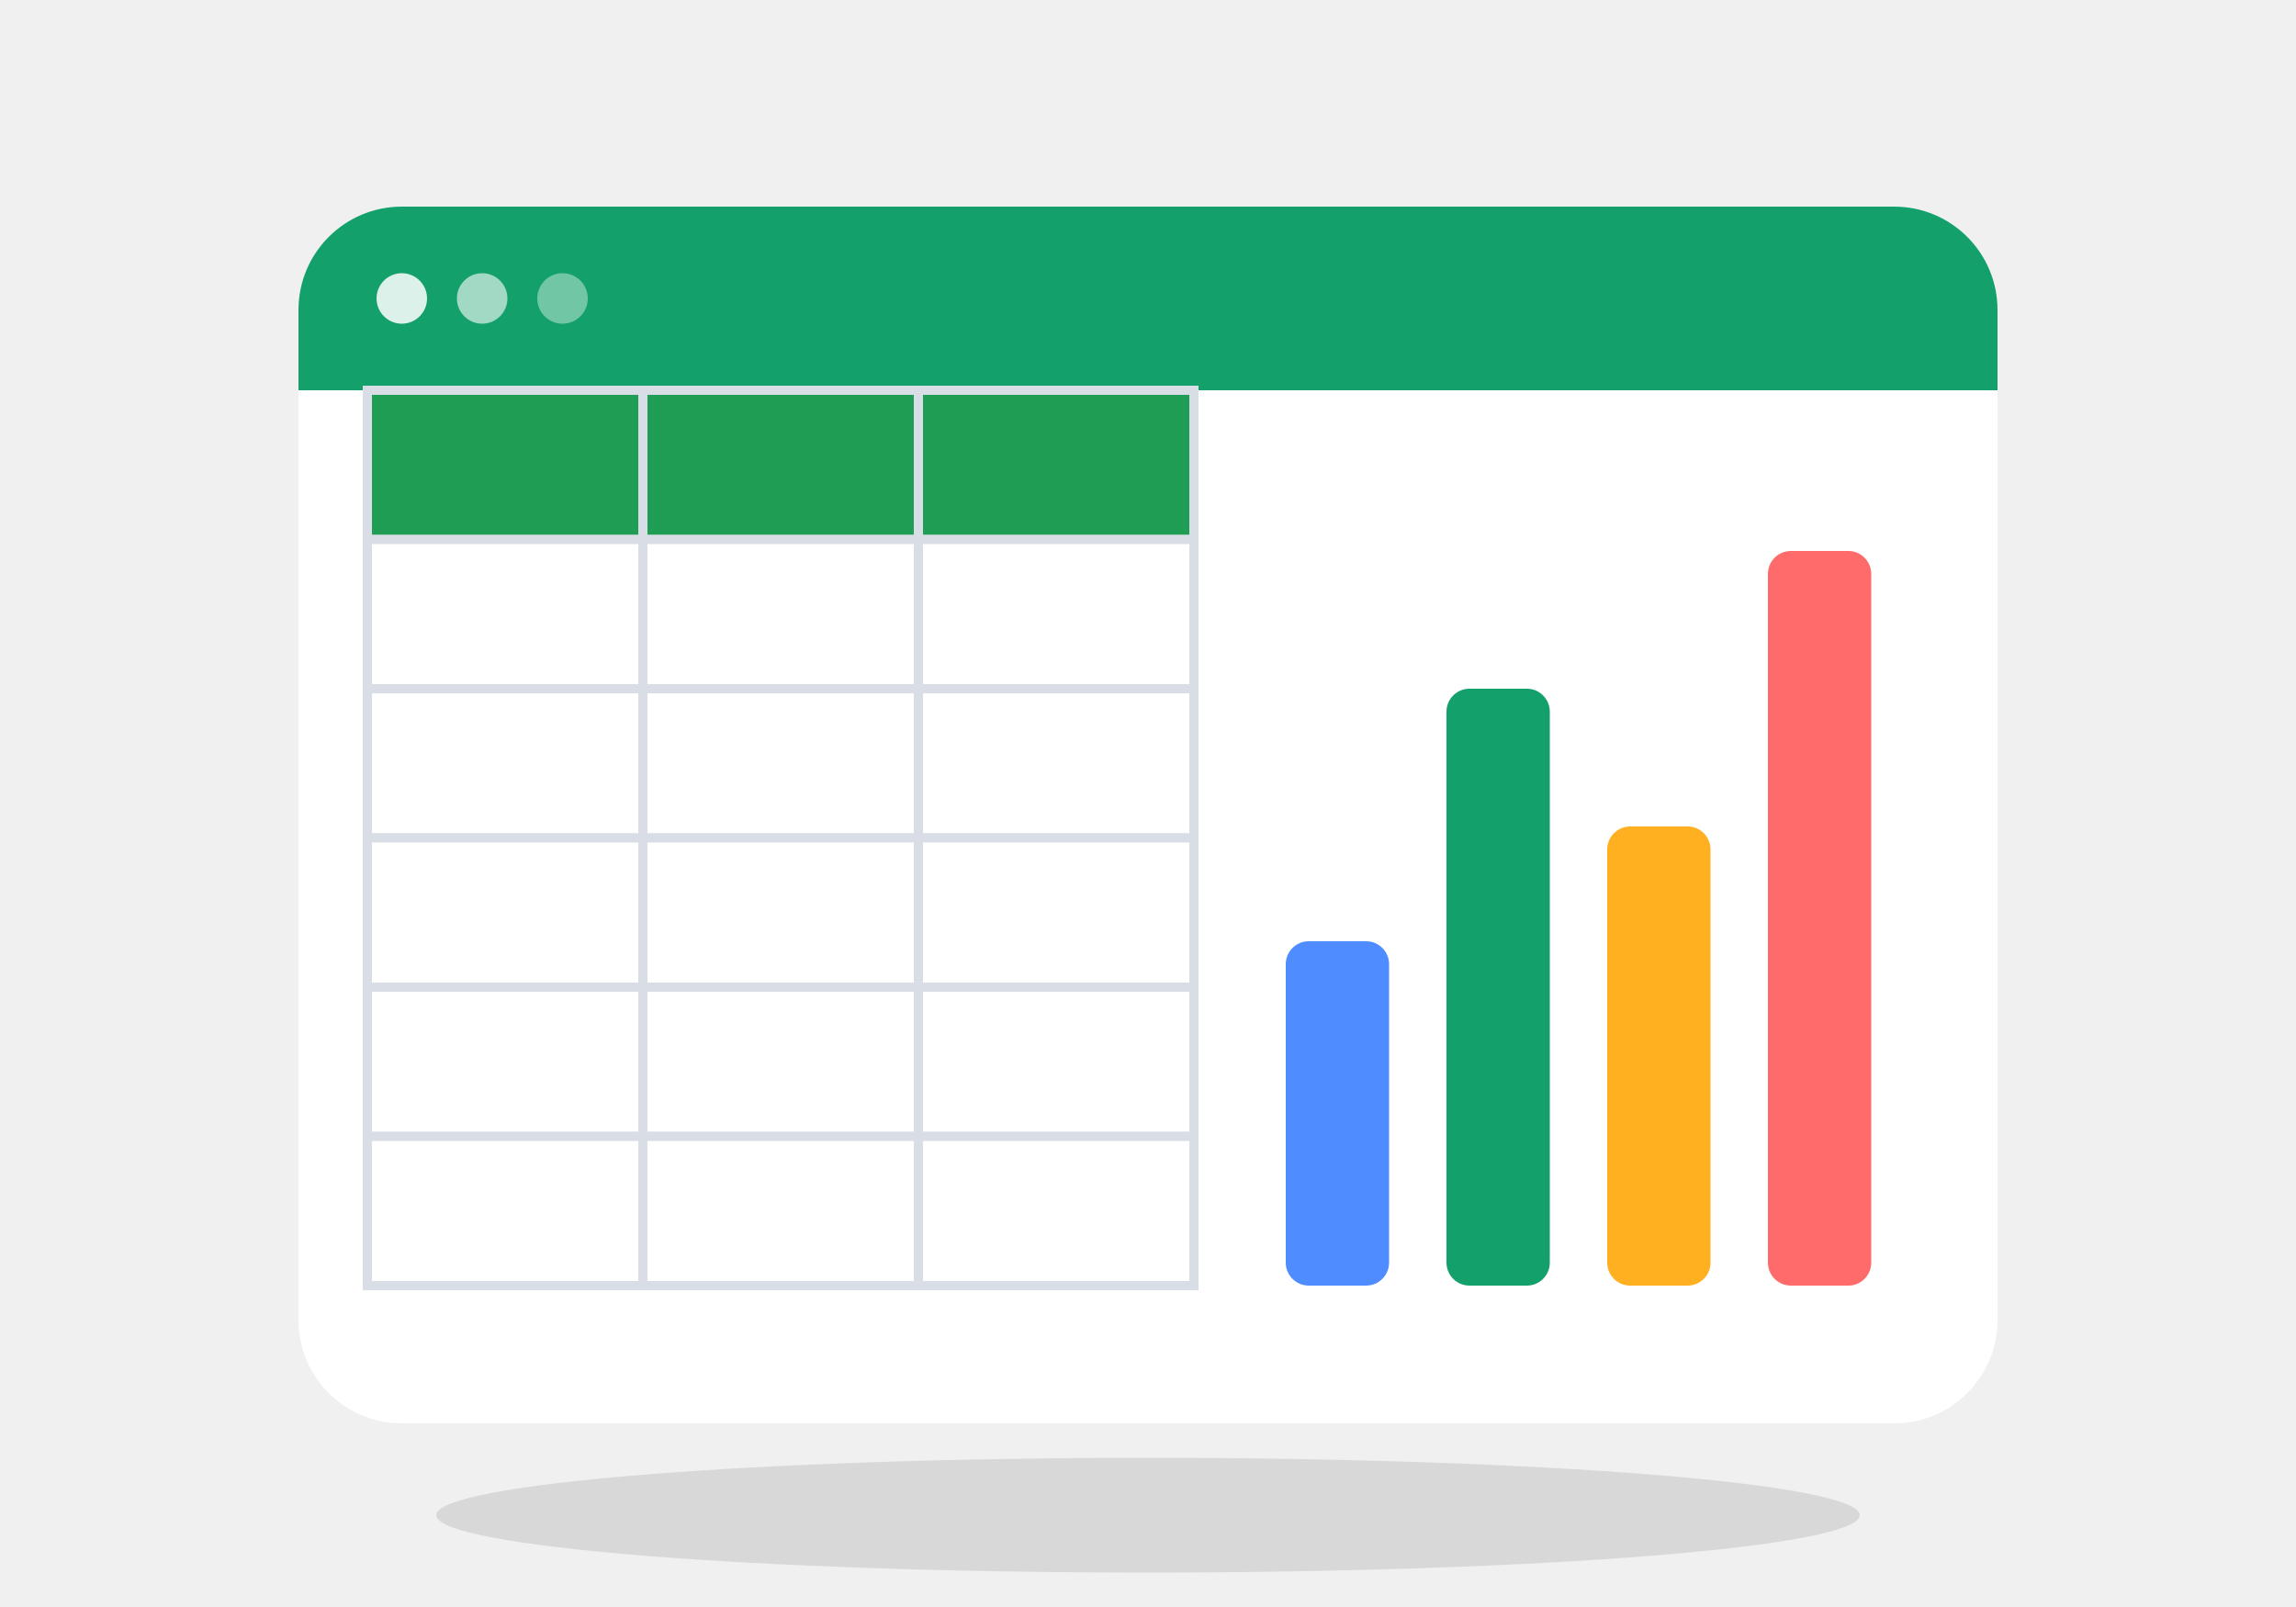
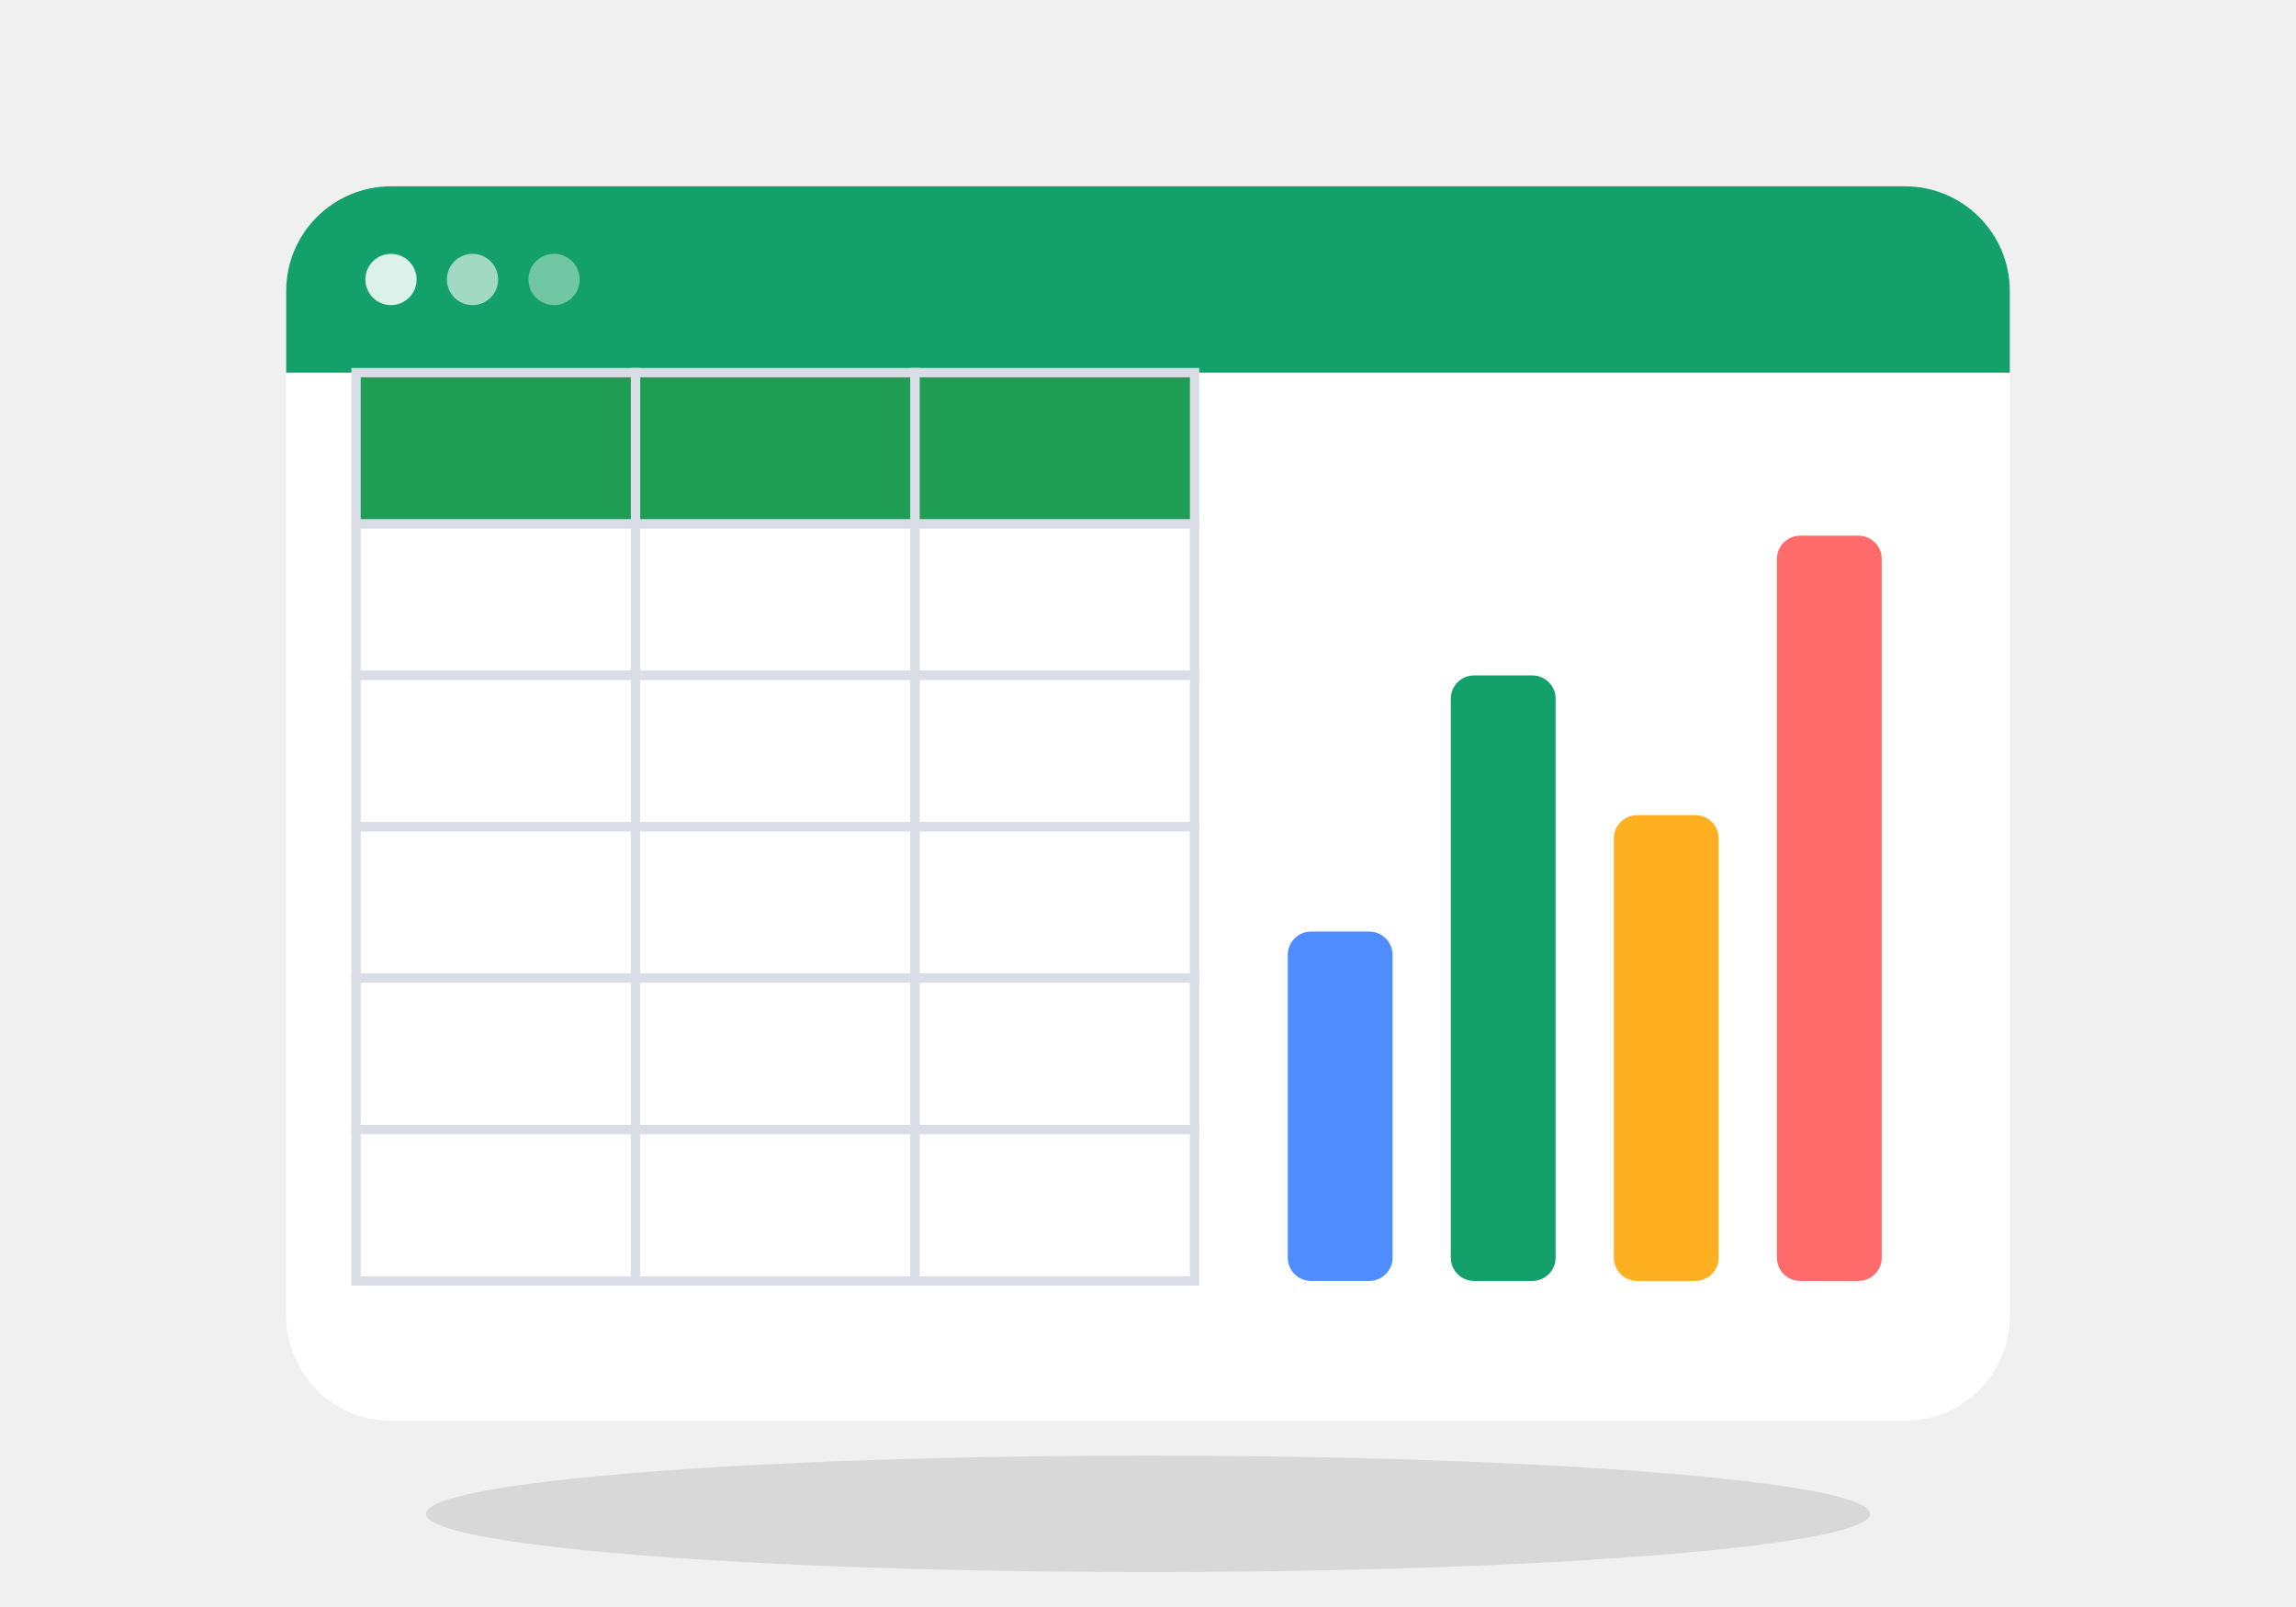
- <svg xmlns="http://www.w3.org/2000/svg" viewBox="0 0 200 140" width="200" height="140">
+ <svg xmlns="http://www.w3.org/2000/svg" viewBox="12 2 176 138" width="200" height="140">
  <ellipse cx="100" cy="132" rx="62" ry="5" fill="#000" opacity=".10" />
  <g>
    <rect x="26" y="18" width="148" height="106" rx="9" fill="#fff" />
    <path d="M26 27a9 9 0 0 1 9-9h130a9 9 0 0 1 9 9v7H26z" fill="#13A06B" />
    <circle cx="35" cy="26" r="2.2" fill="#fff" opacity=".85" />
    <circle cx="42" cy="26" r="2.2" fill="#fff" opacity=".6" />
    <circle cx="49" cy="26" r="2.2" fill="#fff" opacity=".4" />
    <rect x="32" y="34" width="24" height="13" fill="#1F9D55" stroke="#D9DEE6" stroke-width=".8" />
    <rect x="56" y="34" width="24" height="13" fill="#1F9D55" stroke="#D9DEE6" stroke-width=".8" />
    <rect x="80" y="34" width="24" height="13" fill="#1F9D55" stroke="#D9DEE6" stroke-width=".8" />
    <rect x="32" y="47" width="24" height="13" fill="#fff" stroke="#D9DEE6" stroke-width=".8" />
    <rect x="56" y="47" width="24" height="13" fill="#fff" stroke="#D9DEE6" stroke-width=".8" />
    <rect x="80" y="47" width="24" height="13" fill="#fff" stroke="#D9DEE6" stroke-width=".8" />
    <rect x="32" y="60" width="24" height="13" fill="#fff" stroke="#D9DEE6" stroke-width=".8" />
    <rect x="56" y="60" width="24" height="13" fill="#fff" stroke="#D9DEE6" stroke-width=".8" />
    <rect x="80" y="60" width="24" height="13" fill="#fff" stroke="#D9DEE6" stroke-width=".8" />
    <rect x="32" y="73" width="24" height="13" fill="#fff" stroke="#D9DEE6" stroke-width=".8" />
    <rect x="56" y="73" width="24" height="13" fill="#fff" stroke="#D9DEE6" stroke-width=".8" />
    <rect x="80" y="73" width="24" height="13" fill="#fff" stroke="#D9DEE6" stroke-width=".8" />
    <rect x="32" y="86" width="24" height="13" fill="#fff" stroke="#D9DEE6" stroke-width=".8" />
    <rect x="56" y="86" width="24" height="13" fill="#fff" stroke="#D9DEE6" stroke-width=".8" />
    <rect x="80" y="86" width="24" height="13" fill="#fff" stroke="#D9DEE6" stroke-width=".8" />
    <rect x="32" y="99" width="24" height="13" fill="#fff" stroke="#D9DEE6" stroke-width=".8" />
    <rect x="56" y="99" width="24" height="13" fill="#fff" stroke="#D9DEE6" stroke-width=".8" />
    <rect x="80" y="99" width="24" height="13" fill="#fff" stroke="#D9DEE6" stroke-width=".8" />
    <rect x="112" y="82" width="9" height="30" rx="2" fill="#4F8CFF" />
    <rect x="126" y="60" width="9" height="52" rx="2" fill="#13A06B" />
    <rect x="140" y="72" width="9" height="40" rx="2" fill="#FFB020" />
    <rect x="154" y="48" width="9" height="64" rx="2" fill="#FF6B6B" />
  </g>
</svg>
